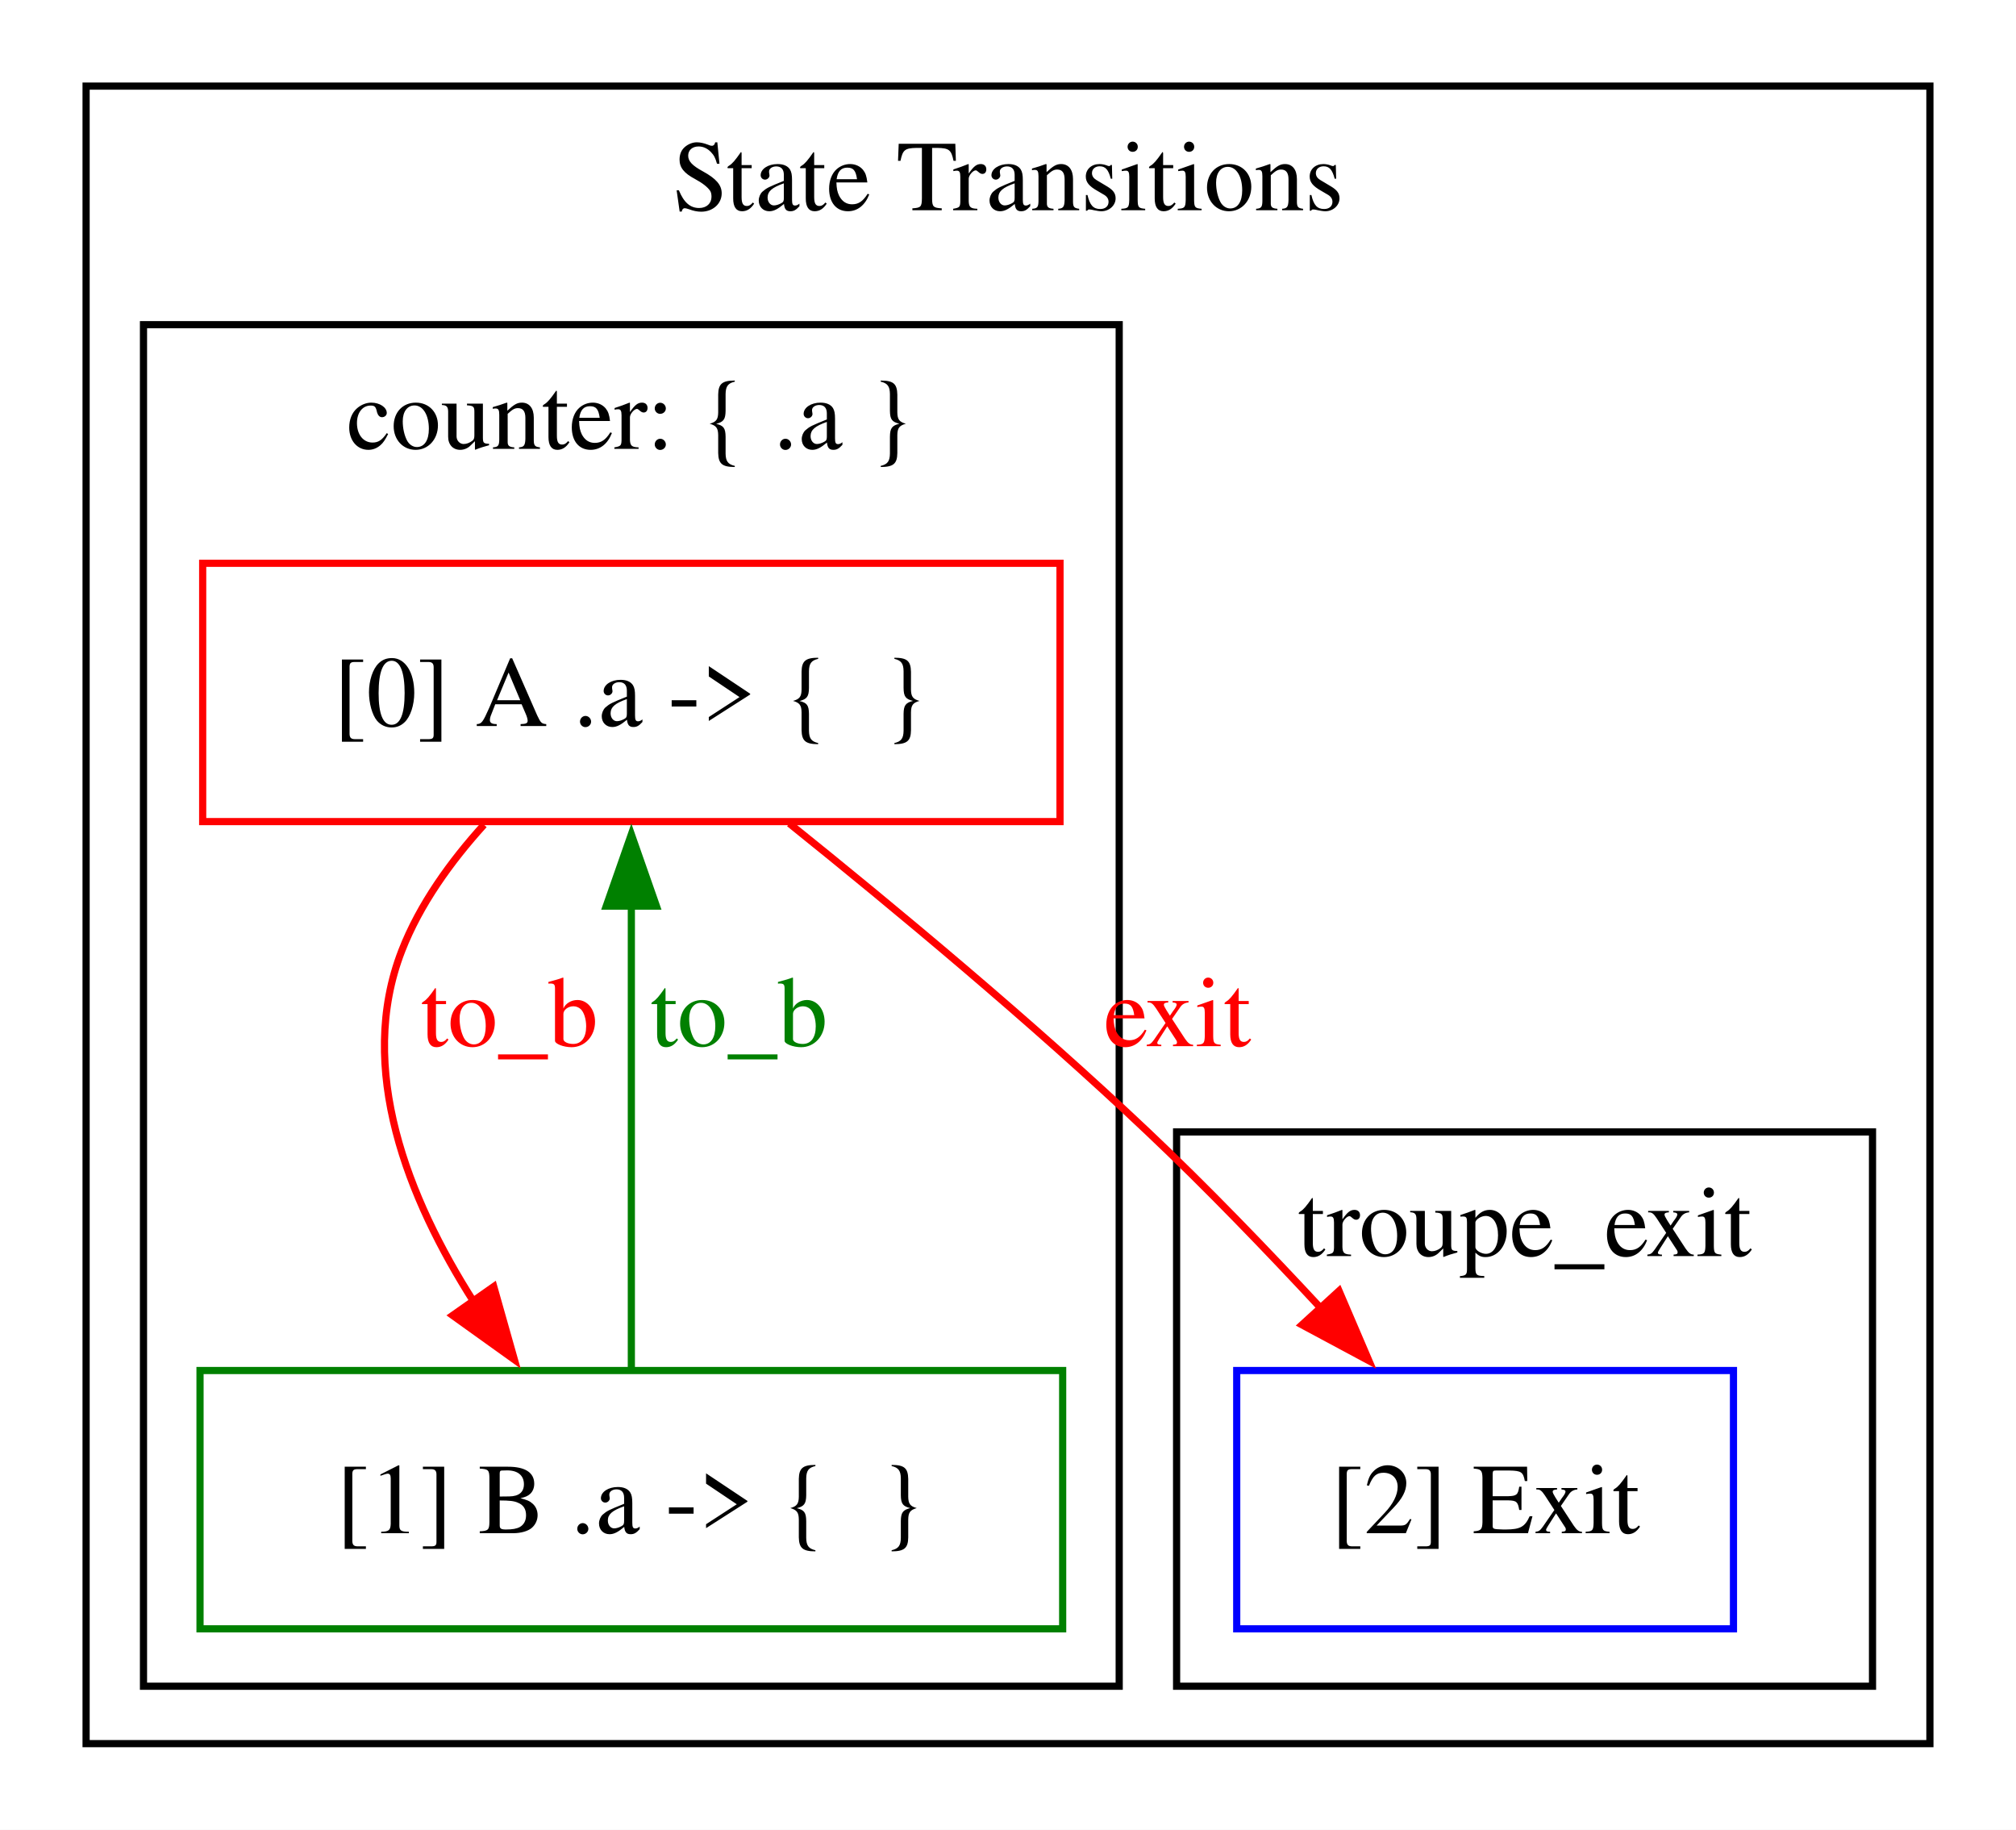
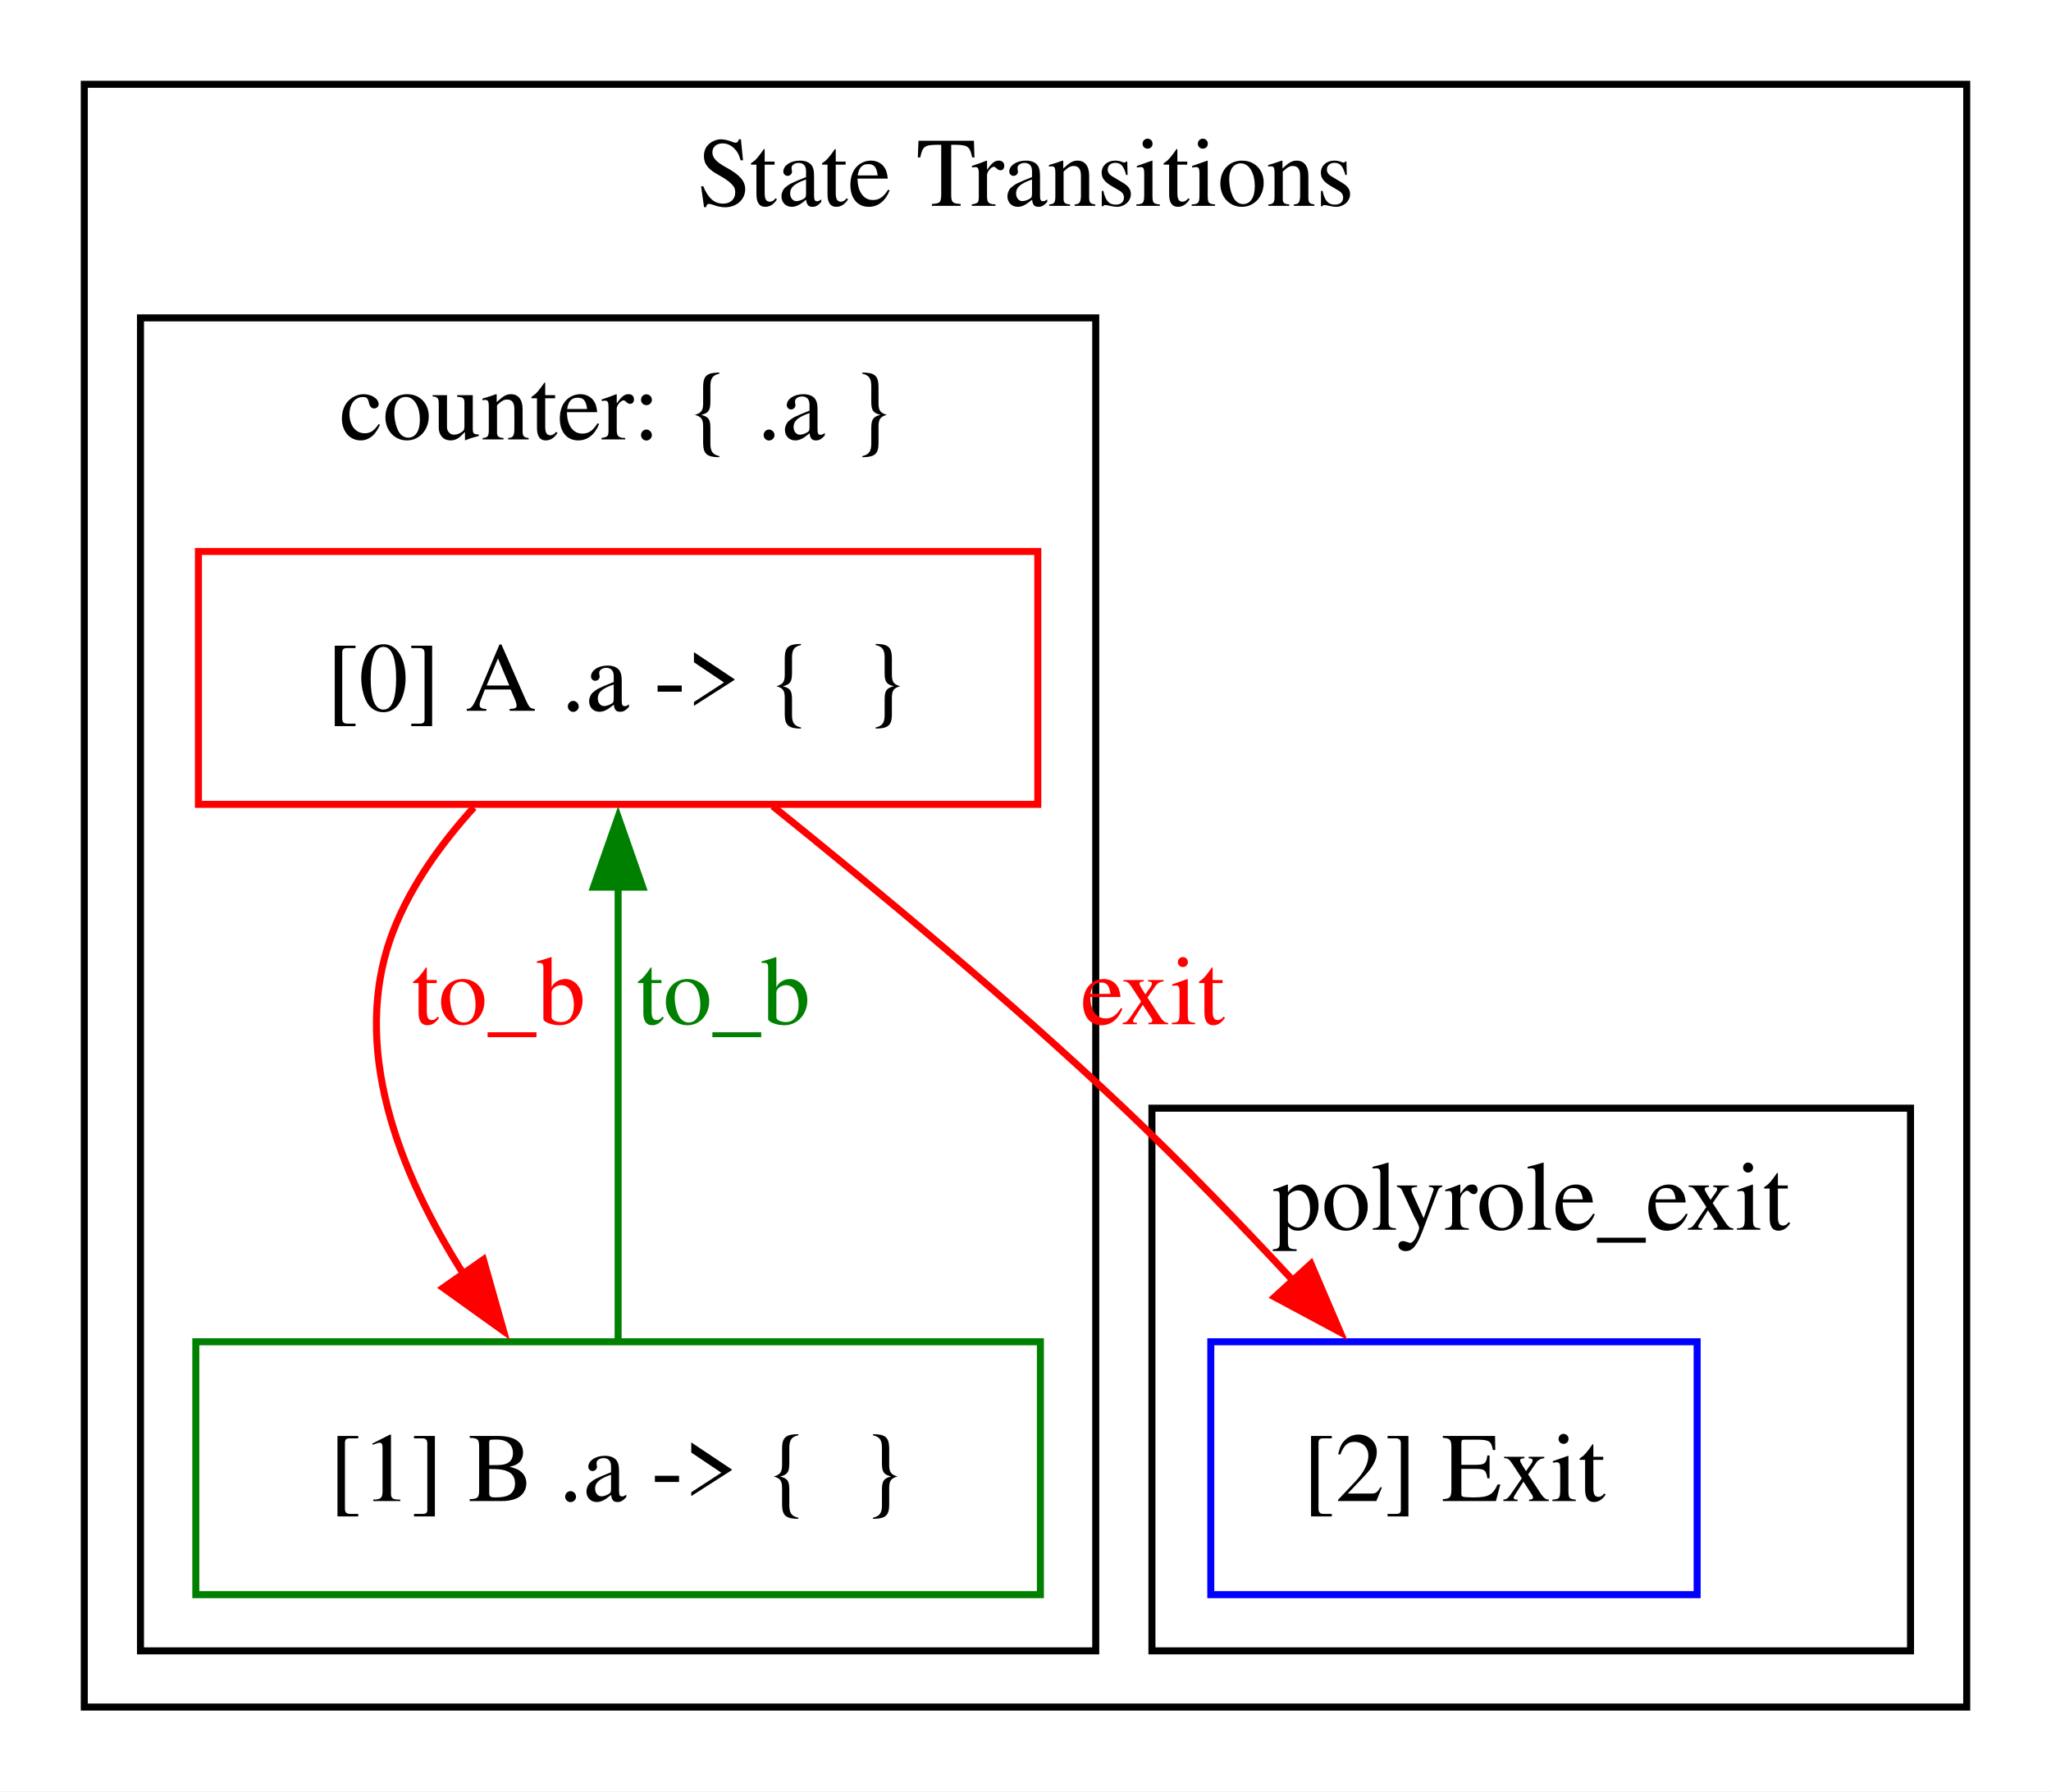
- <svg xmlns="http://www.w3.org/2000/svg" width="281pt" height="255pt" viewBox="0.00 0.00 281.00 255.00">
+ <svg xmlns="http://www.w3.org/2000/svg" width="292pt" height="255pt" viewBox="0.00 0.00 292.00 255.00">
  <g id="graph0" class="graph" transform="scale(1 1) rotate(0) translate(4 251)">
-     <polygon fill="white" stroke="none" points="-4,4 -4,-251 277,-251 277,4 -4,4" />
+     <polygon fill="white" stroke="none" points="-4,4 -4,-251 288,-251 288,4 -4,4" />
    <g id="clust1" class="cluster">
-       <polygon fill="none" stroke="black" points="8,-8 8,-239 265,-239 265,-8 8,-8" />
-       <text xml:space="preserve" text-anchor="middle" x="136.5" y="-221.7" font-family="Times,serif" font-size="14.00">State Transitions</text>
+       <polygon fill="none" stroke="black" points="8,-8 8,-239 276,-239 276,-8 8,-8" />
+       <text xml:space="preserve" text-anchor="middle" x="142" y="-221.7" font-family="Times,serif" font-size="14.00">State Transitions</text>
    </g>
    <g id="clust2" class="cluster">
      <polygon fill="none" stroke="black" points="16,-16 16,-205.75 152,-205.75 152,-16 16,-16" />
      <text xml:space="preserve" text-anchor="middle" x="84" y="-188.45" font-family="Times,serif" font-size="14.00">counter: { .a }</text>
    </g>
    <g id="clust3" class="cluster">
-       <polygon fill="none" stroke="black" points="160,-16 160,-93.25 257,-93.25 257,-16 160,-16" />
-       <text xml:space="preserve" text-anchor="middle" x="208.5" y="-75.95" font-family="Times,serif" font-size="14.00">troupe_exit</text>
+       <polygon fill="none" stroke="black" points="160,-16 160,-93.25 268,-93.25 268,-16 160,-16" />
+       <text xml:space="preserve" text-anchor="middle" x="214" y="-75.95" font-family="Times,serif" font-size="14.00">polyrole_exit</text>
    </g>
    <g id="node1" class="node">
      <polygon fill="none" stroke="red" points="143.75,-172.5 24.25,-172.5 24.25,-136.5 143.75,-136.5 143.75,-172.5" />
      <text xml:space="preserve" text-anchor="middle" x="84" y="-149.82" font-family="Times,serif" font-size="14.00">[0] A .a -&gt; {  }</text>
    </g>
    <g id="node2" class="node">
      <polygon fill="none" stroke="green" points="144.12,-60 23.88,-60 23.88,-24 144.12,-24 144.12,-60" />
      <text xml:space="preserve" text-anchor="middle" x="84" y="-37.33" font-family="Times,serif" font-size="14.00">[1] B .a -&gt; {  }</text>
    </g>
    <g id="edge1" class="edge">
      <path fill="none" stroke="red" d="M63.46,-136.06C58.81,-130.93 54.5,-124.95 52,-118.5 45.64,-102.11 52.86,-83.96 62.04,-69.57" />
      <polygon fill="red" stroke="red" points="64.82,-71.7 67.7,-61.51 59.09,-67.68 64.82,-71.7" />
      <text xml:space="preserve" text-anchor="middle" x="67" y="-105.2" font-family="Times,serif" font-size="14.00" fill="red">to_b</text>
    </g>
    <g id="node3" class="node">
      <polygon fill="none" stroke="blue" points="237.62,-60 168.38,-60 168.38,-24 237.62,-24 237.62,-60" />
      <text xml:space="preserve" text-anchor="middle" x="203" y="-37.33" font-family="Times,serif" font-size="14.00">[2] Exit</text>
    </g>
    <g id="edge2" class="edge">
      <path fill="none" stroke="red" d="M106.02,-136.24C120.59,-124.54 139.9,-108.49 156,-93.25 164.16,-85.53 172.66,-76.71 180.16,-68.63" />
      <polygon fill="red" stroke="red" points="182.64,-71.1 186.81,-61.36 177.47,-66.37 182.64,-71.1" />
      <text xml:space="preserve" text-anchor="middle" x="160.12" y="-105.2" font-family="Times,serif" font-size="14.00" fill="red">exit</text>
    </g>
    <g id="edge3" class="edge">
      <path fill="none" stroke="green" d="M84,-60.14C84,-77.37 84,-104.24 84,-124.73" />
      <polygon fill="green" stroke="green" points="80.5,-124.72 84,-134.72 87.5,-124.72 80.5,-124.72" />
      <text xml:space="preserve" text-anchor="middle" x="99" y="-105.2" font-family="Times,serif" font-size="14.00" fill="green">to_b</text>
    </g>
  </g>
</svg>
